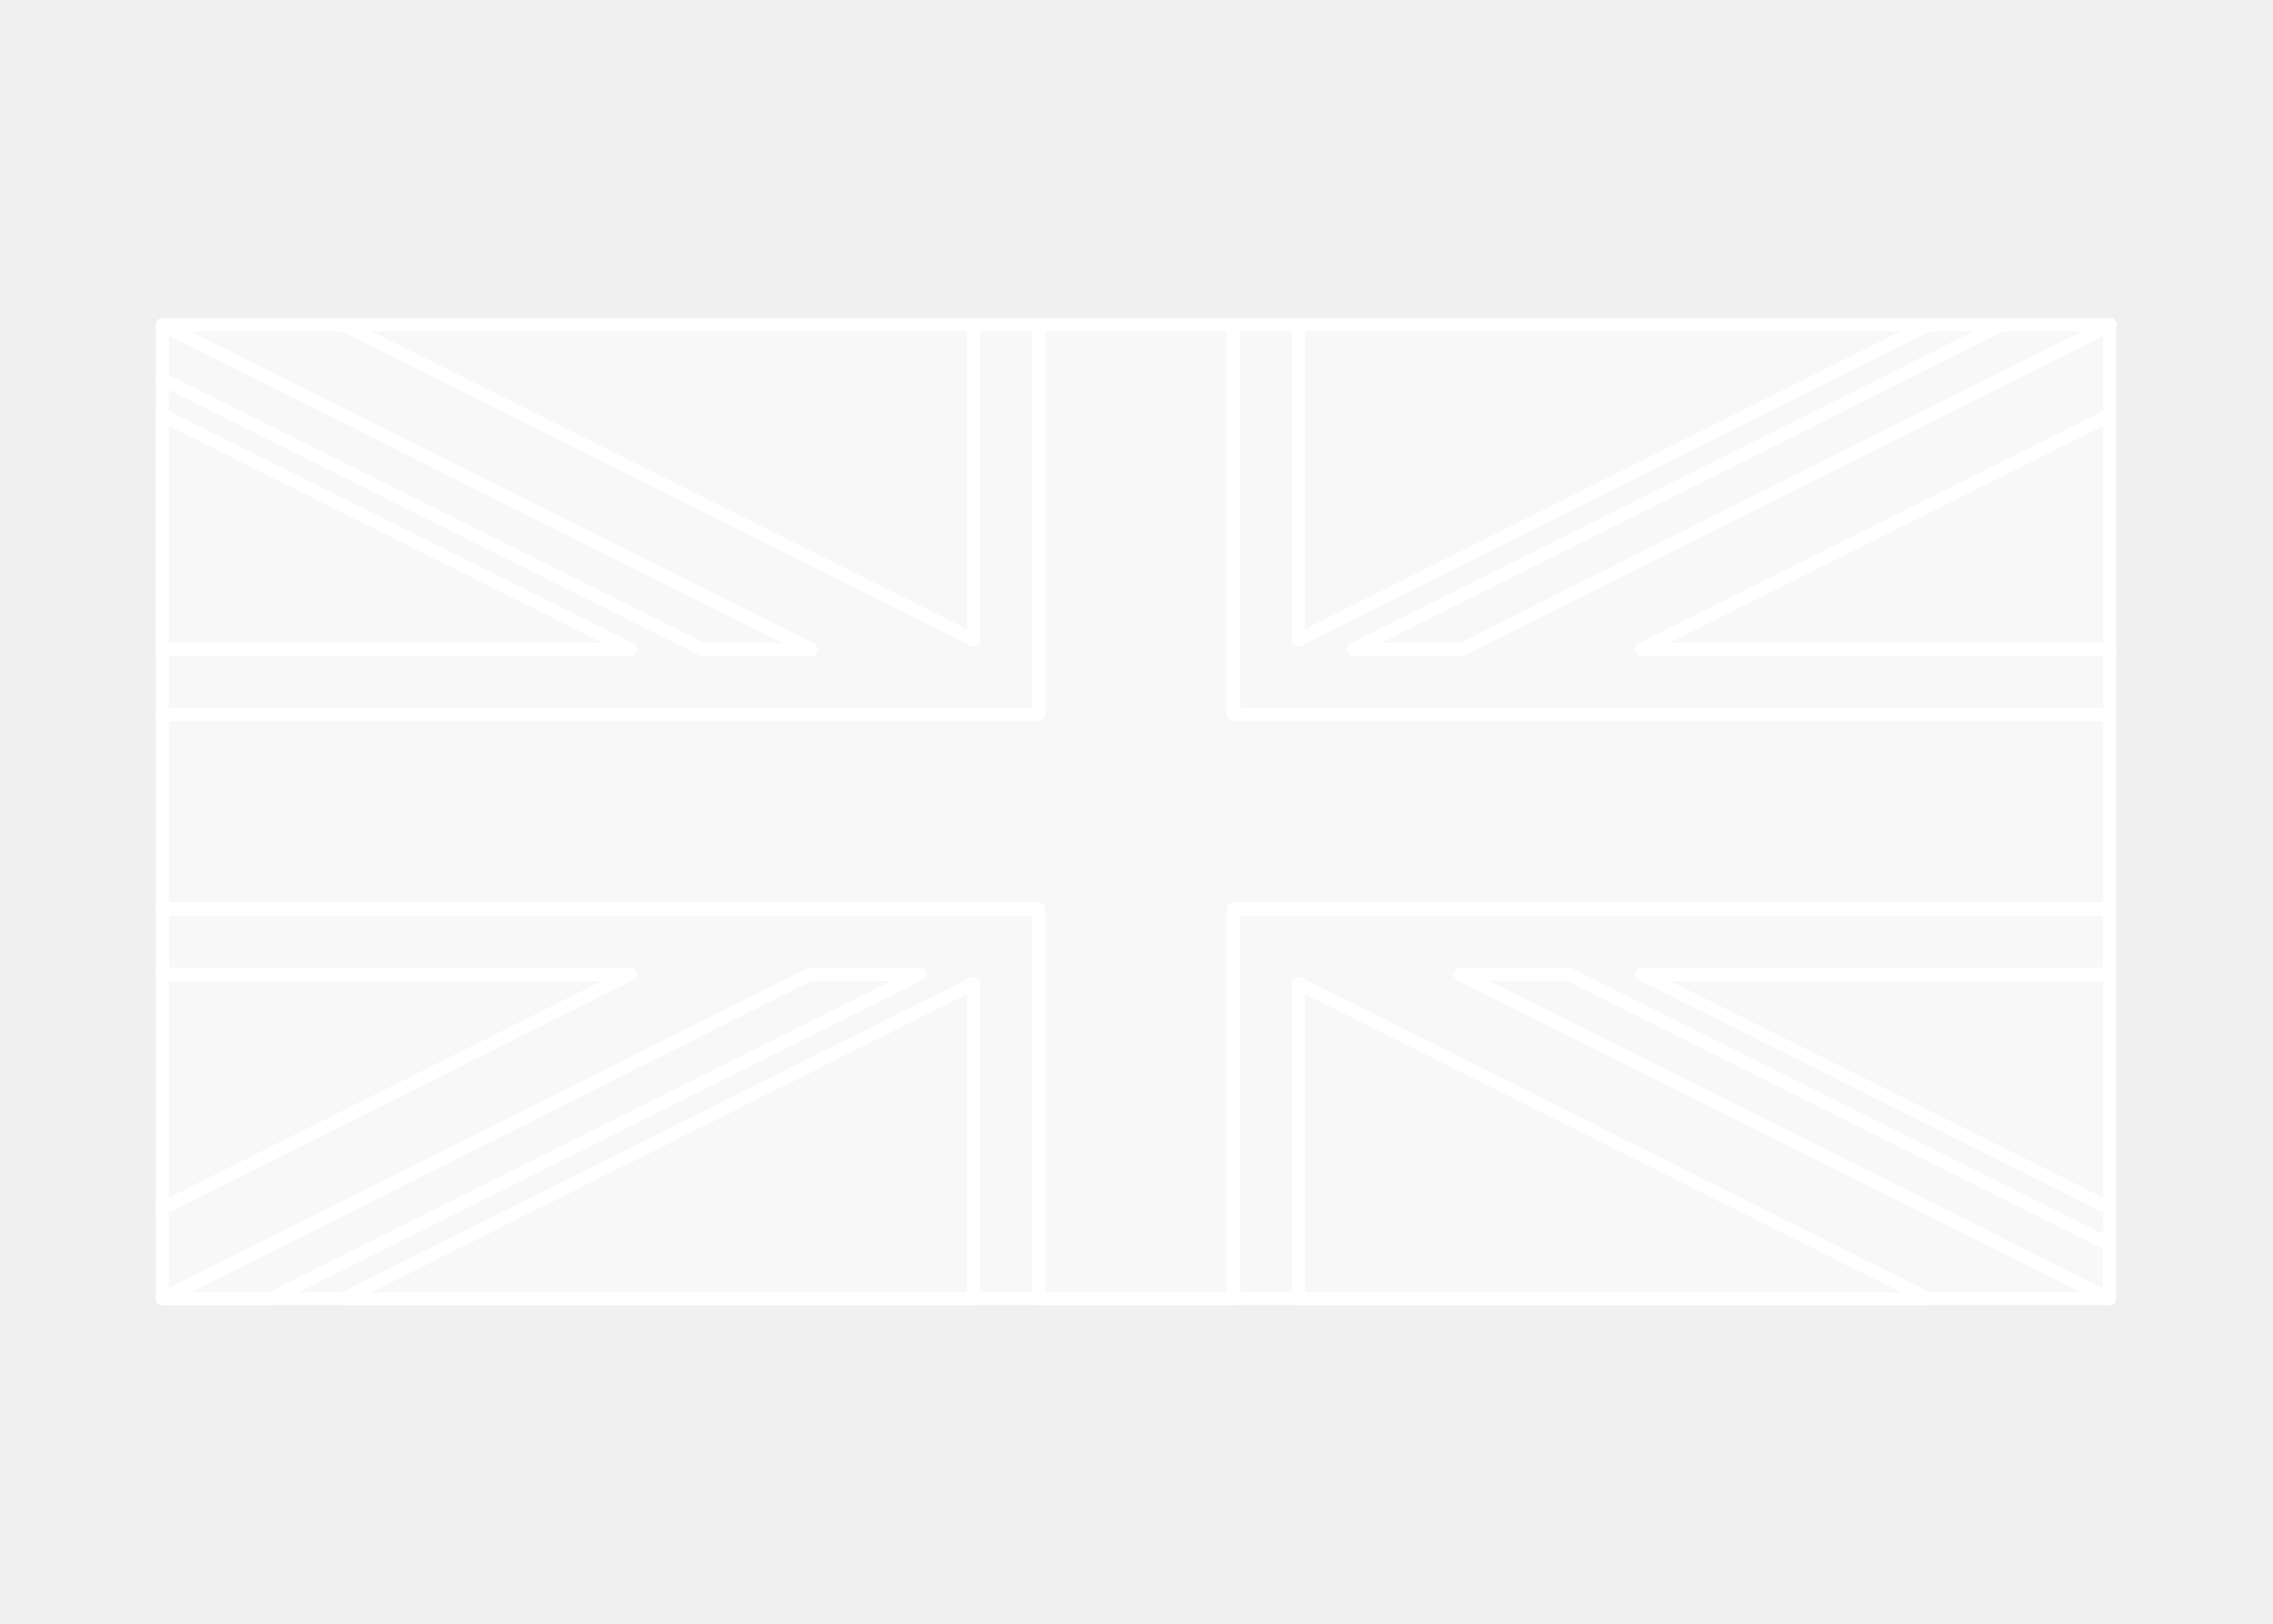
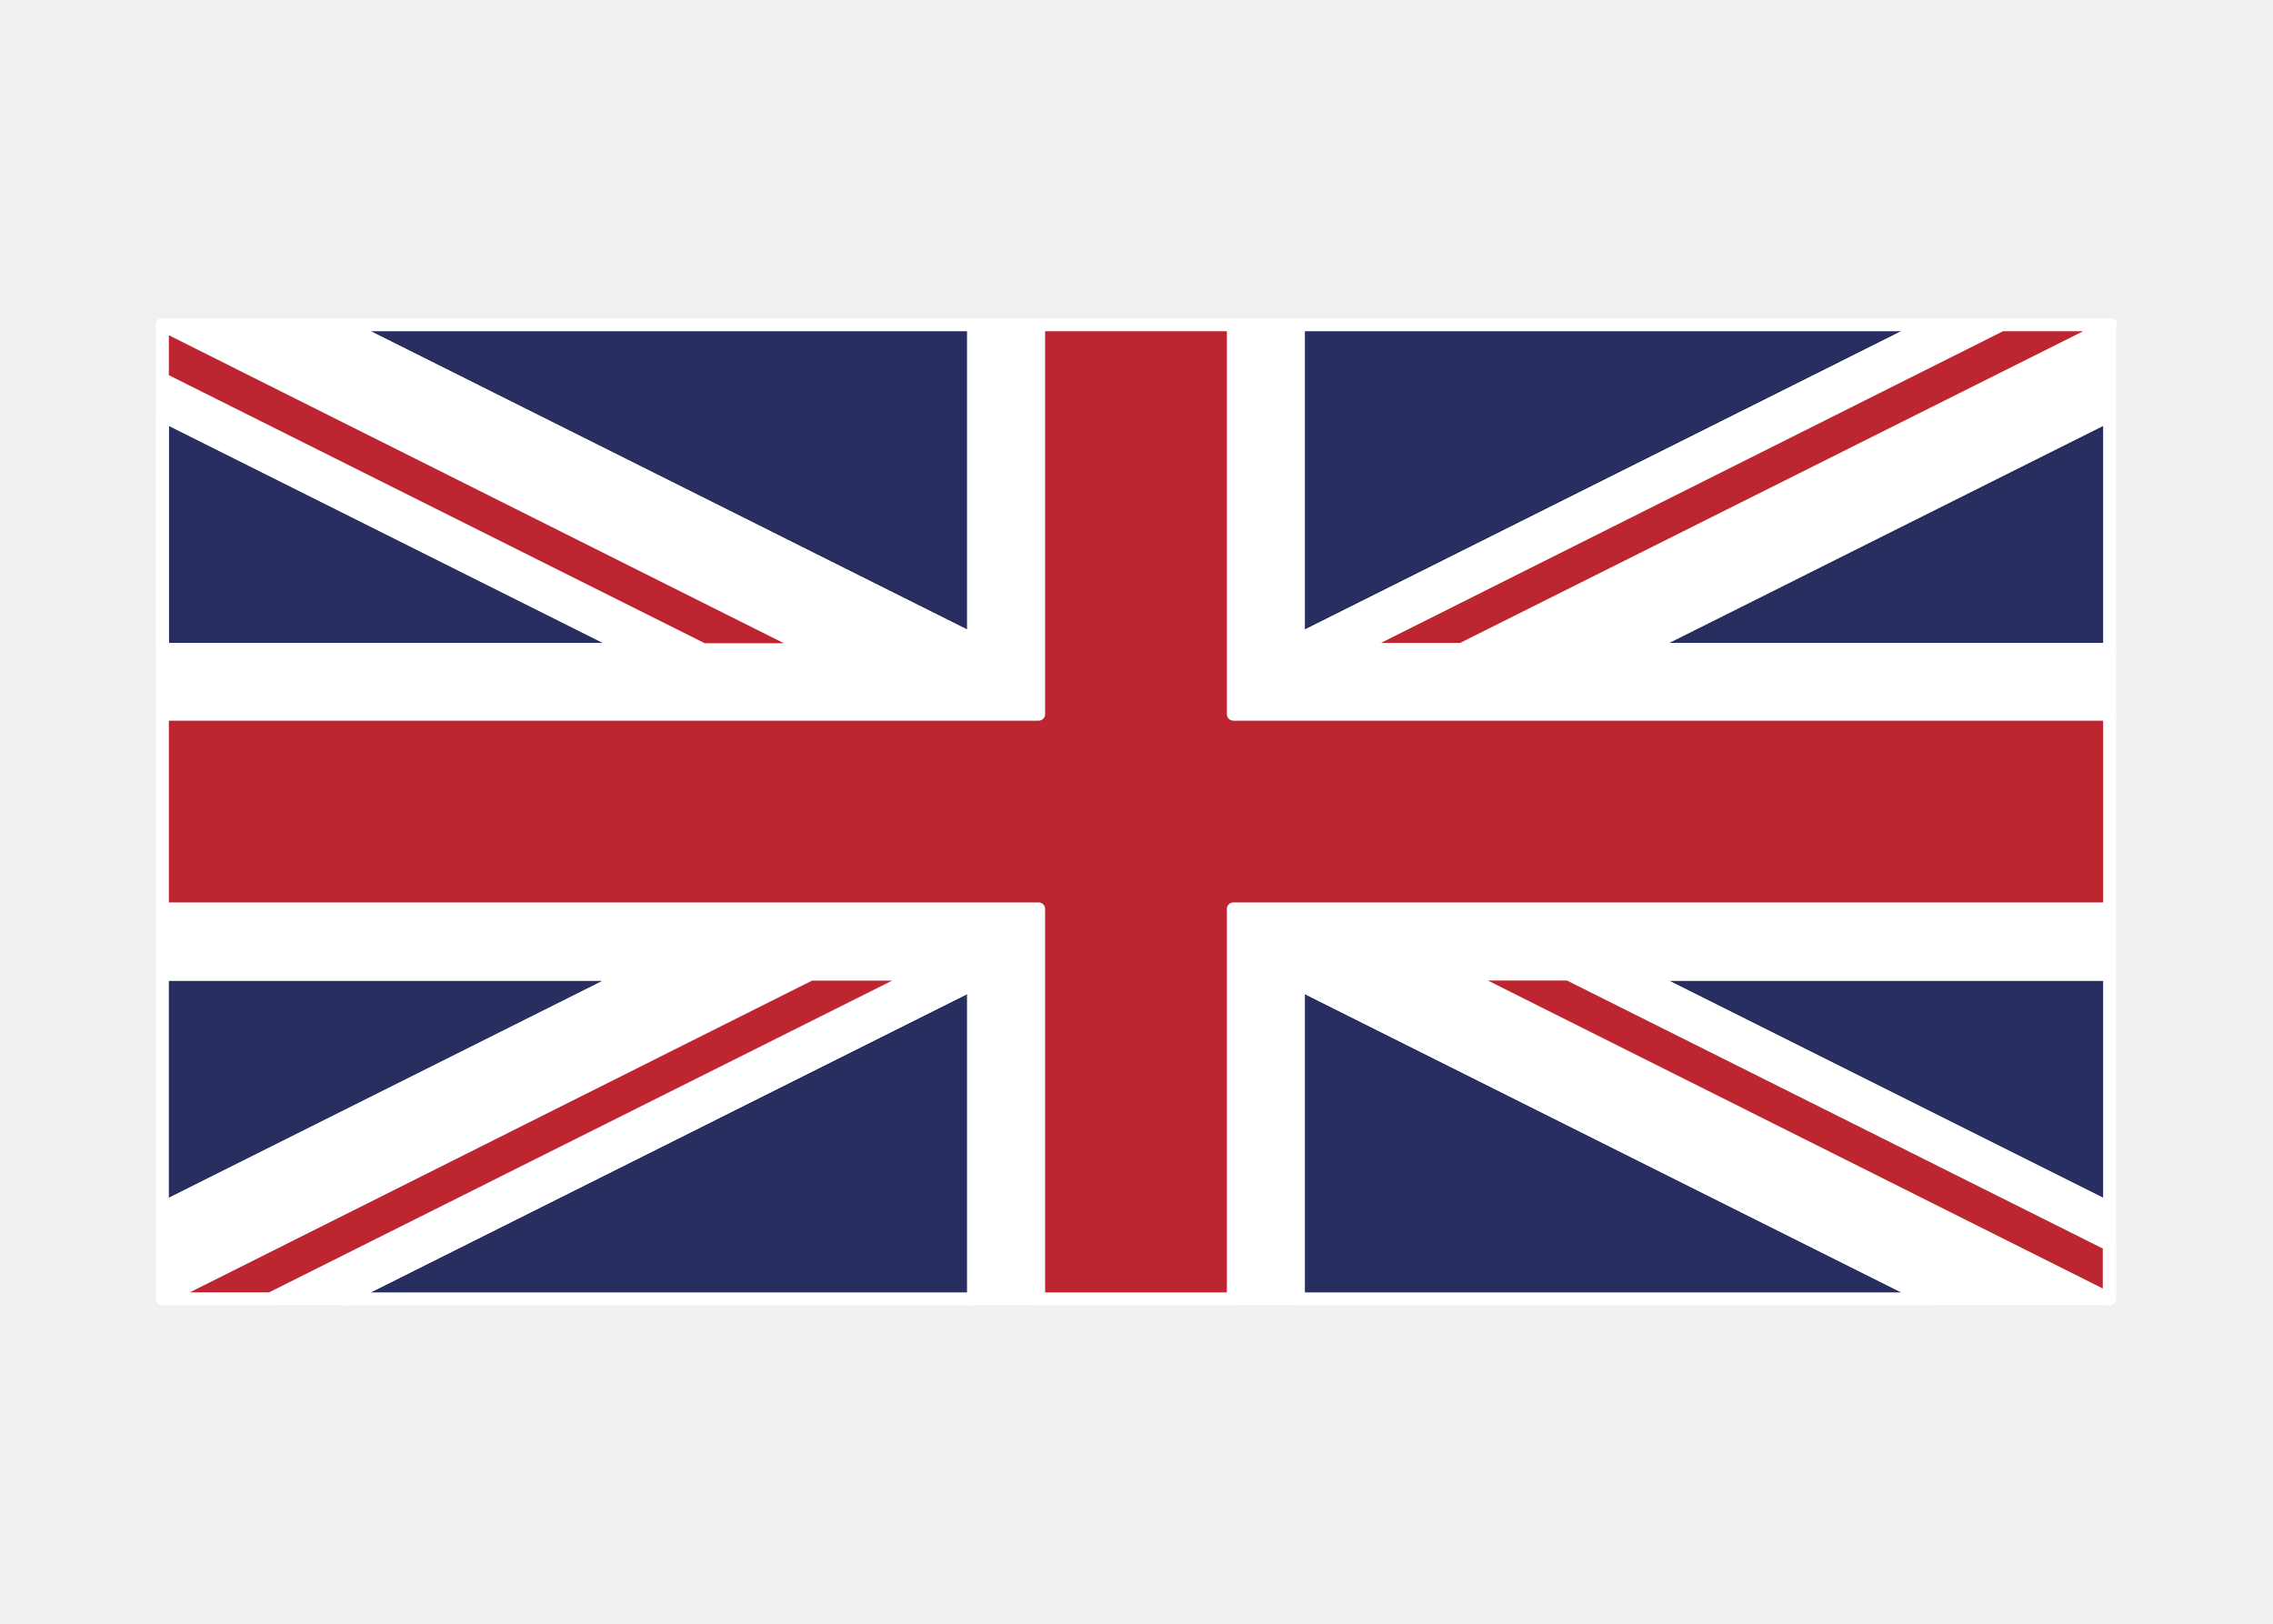
<svg xmlns="http://www.w3.org/2000/svg" width="350" height="250" viewBox="0 0 350 250" fill="none">
  <g id="flag / europe / united kingdom / b">
    <g id="united kingdom b">
      <g id="navy">
-         <path fill-rule="evenodd" clip-rule="evenodd" d="M199.915 50V98.55L296.995 50H199.915ZM199.915 199.983V151.433L296.995 199.983H199.915ZM149.928 151.433V199.983H52.848L149.928 151.433ZM149.928 50V98.55L52.848 50H149.928ZM25.001 63.942V99.993H97.088L25.001 63.942ZM324.843 99.993V63.942L252.756 99.993H324.843ZM324.843 186.041V149.99H252.756L324.843 186.041ZM25 149.99V186.041L97.088 149.99H25Z" fill="white" fill-opacity="0.5" />
+         <path fill-rule="evenodd" clip-rule="evenodd" d="M199.915 50V98.55L296.995 50H199.915ZM199.915 199.983V151.433L296.995 199.983H199.915ZM149.928 151.433V199.983H52.848L149.928 151.433ZM149.928 50V98.55L52.848 50H149.928ZM25.001 63.942V99.993H97.088L25.001 63.942ZM324.843 99.993V63.942L252.756 99.993H324.843ZM324.843 186.041V149.99H252.756L324.843 186.041ZM25 149.99V186.041L97.088 149.99H25Z" fill="#282E60" fill-opacity="1" />
        <path d="M199.915 98.55H198.915C198.915 98.897 199.094 99.219 199.389 99.401C199.684 99.583 200.052 99.599 200.362 99.444L199.915 98.55ZM199.915 50V49C199.363 49 198.915 49.448 198.915 50H199.915ZM296.995 50L297.442 50.894C297.857 50.687 298.075 50.222 297.968 49.77C297.862 49.319 297.459 49 296.995 49V50ZM199.915 151.433L200.362 150.539C200.052 150.384 199.684 150.4 199.389 150.582C199.094 150.765 198.915 151.086 198.915 151.433H199.915ZM199.915 199.983H198.915C198.915 200.535 199.363 200.983 199.915 200.983V199.983ZM296.995 199.983V200.983C297.459 200.983 297.862 200.664 297.968 200.213C298.075 199.761 297.857 199.296 297.442 199.089L296.995 199.983ZM149.928 199.983V200.983C150.48 200.983 150.928 200.535 150.928 199.983H149.928ZM149.928 151.433H150.928C150.928 151.086 150.749 150.765 150.454 150.582C150.159 150.4 149.791 150.384 149.481 150.539L149.928 151.433ZM52.848 199.983L52.401 199.089C51.986 199.296 51.768 199.761 51.875 200.213C51.981 200.664 52.384 200.983 52.848 200.983V199.983ZM149.928 98.55L149.481 99.444C149.791 99.599 150.159 99.583 150.454 99.401C150.749 99.219 150.928 98.897 150.928 98.55H149.928ZM149.928 50H150.928C150.928 49.448 150.48 49 149.928 49V50ZM52.848 50V49C52.384 49 51.981 49.319 51.875 49.77C51.768 50.222 51.986 50.687 52.401 50.894L52.848 50ZM25.001 99.993H24.001C24.001 100.545 24.449 100.993 25.001 100.993V99.993ZM25.001 63.942L25.448 63.048C25.138 62.893 24.77 62.909 24.475 63.091C24.18 63.273 24.001 63.595 24.001 63.942H25.001ZM97.088 99.993V100.993C97.552 100.993 97.955 100.674 98.061 100.223C98.168 99.771 97.95 99.306 97.535 99.099L97.088 99.993ZM324.843 63.942H325.843C325.843 63.595 325.664 63.273 325.369 63.091C325.074 62.909 324.706 62.893 324.396 63.048L324.843 63.942ZM324.843 99.993V100.993C325.395 100.993 325.843 100.545 325.843 99.993H324.843ZM252.756 99.993L252.309 99.099C251.894 99.306 251.676 99.771 251.783 100.223C251.889 100.674 252.292 100.993 252.756 100.993V99.993ZM324.843 149.99H325.843C325.843 149.438 325.395 148.99 324.843 148.99V149.99ZM324.843 186.041L324.396 186.935C324.706 187.09 325.074 187.074 325.369 186.892C325.664 186.709 325.843 186.388 325.843 186.041H324.843ZM252.756 149.99V148.99C252.292 148.99 251.889 149.309 251.783 149.76C251.676 150.212 251.894 150.677 252.309 150.884L252.756 149.99ZM25 186.041H24C24 186.388 24.18 186.709 24.474 186.892C24.769 187.074 25.137 187.09 25.447 186.935L25 186.041ZM25 149.99V148.99C24.448 148.99 24 149.438 24 149.99H25ZM97.088 149.99L97.535 150.884C97.95 150.677 98.168 150.212 98.061 149.76C97.955 149.309 97.552 148.99 97.088 148.99V149.99ZM200.915 98.55V50H198.915V98.55H200.915ZM296.548 49.106L199.468 97.656L200.362 99.444L297.442 50.894L296.548 49.106ZM199.915 51H296.995V49H199.915V51ZM198.915 151.433V199.983H200.915V151.433H198.915ZM297.442 199.089L200.362 150.539L199.468 152.327L296.548 200.877L297.442 199.089ZM199.915 200.983H296.995V198.983H199.915V200.983ZM150.928 199.983V151.433H148.928V199.983H150.928ZM52.848 200.983H149.928V198.983H52.848V200.983ZM149.481 150.539L52.401 199.089L53.295 200.877L150.375 152.327L149.481 150.539ZM150.928 98.55V50H148.928V98.55H150.928ZM52.401 50.894L149.481 99.444L150.375 97.656L53.295 49.106L52.401 50.894ZM149.928 49H52.848V51H149.928V49ZM26.001 99.993V63.942H24.001V99.993H26.001ZM97.088 98.993H25.001V100.993H97.088V98.993ZM24.554 64.836L96.641 100.887L97.535 99.099L25.448 63.048L24.554 64.836ZM323.843 63.942V99.993H325.843V63.942H323.843ZM253.203 100.887L325.29 64.836L324.396 63.048L252.309 99.099L253.203 100.887ZM324.843 98.993H252.756V100.993H324.843V98.993ZM323.843 149.99V186.041H325.843V149.99H323.843ZM252.756 150.99H324.843V148.99H252.756V150.99ZM325.29 185.147L253.203 149.096L252.309 150.884L324.396 186.935L325.29 185.147ZM26 186.041V149.99H24V186.041H26ZM96.641 149.096L24.553 185.147L25.447 186.935L97.535 150.884L96.641 149.096ZM25 150.99H97.088V148.99H25V150.99Z" fill="white" />
      </g>
      <g id="white">
-         <path fill-rule="evenodd" clip-rule="evenodd" d="M324.67 199.94H296.909L199.915 151.433V199.94H189.915V139.945H324.843V149.99H252.756L324.843 186.041V199.94H324.79V191.615L241.523 149.968H224.869L324.67 199.94ZM324.843 109.96H189.915V50H199.915V98.55L296.995 50H308.189L208.4 99.993H225.054L324.843 50.078V63.942L252.756 99.993H324.843V109.96ZM159.928 50H149.928V98.55L52.848 50H25L124.921 100.032H108.267L25 58.385V109.96H159.928V50ZM25 139.945V149.99H97.088L25 186.041V199.94H25.082L124.789 149.987H141.443H141.6L41.736 199.94H52.934L149.928 151.433V199.94H159.928V139.945H25ZM25.001 99.993V63.942L97.088 99.993H25.001Z" fill="white" fill-opacity="0.5" />
+         <path fill-rule="evenodd" clip-rule="evenodd" d="M324.67 199.94H296.909L199.915 151.433V199.94H189.915V139.945H324.843V149.99H252.756L324.843 186.041V199.94H324.79V191.615L241.523 149.968H224.869L324.67 199.94ZM324.843 109.96H189.915V50H199.915V98.55L296.995 50H308.189L208.4 99.993H225.054L324.843 50.078V63.942L252.756 99.993H324.843V109.96ZM159.928 50H149.928V98.55L52.848 50H25L124.921 100.032H108.267L25 58.385V109.96H159.928V50ZM25 139.945V149.99H97.088L25 186.041V199.94H25.082L124.789 149.987H141.443H141.6L41.736 199.94H52.934L149.928 151.433V199.94H159.928V139.945H25ZM25.001 99.993V63.942L97.088 99.993H25.001Z" fill="white" fill-opacity="1" />
        <path d="M296.909 199.94L296.462 200.834C296.601 200.904 296.754 200.94 296.909 200.94V199.94ZM324.67 199.94V200.94C325.134 200.94 325.537 200.621 325.643 200.17C325.75 199.719 325.533 199.253 325.118 199.046L324.67 199.94ZM199.915 151.433L200.362 150.539C200.052 150.384 199.684 150.4 199.389 150.582C199.094 150.765 198.915 151.086 198.915 151.433H199.915ZM199.915 199.94V200.94C200.467 200.94 200.915 200.492 200.915 199.94H199.915ZM189.915 199.94H188.915C188.915 200.492 189.363 200.94 189.915 200.94V199.94ZM189.915 139.945V138.945C189.363 138.945 188.915 139.393 188.915 139.945H189.915ZM324.843 139.945H325.843C325.843 139.393 325.395 138.945 324.843 138.945V139.945ZM324.843 149.99V150.99C325.395 150.99 325.843 150.542 325.843 149.99H324.843ZM252.756 149.99V148.99C252.292 148.99 251.889 149.309 251.783 149.76C251.676 150.212 251.894 150.677 252.309 150.884L252.756 149.99ZM324.843 186.041H325.843C325.843 185.662 325.629 185.316 325.29 185.147L324.843 186.041ZM324.843 199.94V200.94C325.395 200.94 325.843 200.492 325.843 199.94H324.843ZM324.79 199.94H323.79C323.79 200.492 324.238 200.94 324.79 200.94V199.94ZM324.79 191.615H325.79C325.79 191.236 325.576 190.89 325.237 190.721L324.79 191.615ZM241.523 149.968L241.97 149.074C241.831 149.004 241.678 148.968 241.523 148.968V149.968ZM224.869 149.968V148.968C224.405 148.968 224.002 149.287 223.896 149.738C223.789 150.189 224.007 150.655 224.421 150.862L224.869 149.968ZM189.915 109.96H188.915C188.915 110.512 189.363 110.96 189.915 110.96V109.96ZM324.843 109.96V110.96C325.395 110.96 325.843 110.512 325.843 109.96H324.843ZM189.915 50V49C189.363 49 188.915 49.448 188.915 50H189.915ZM199.915 50H200.915C200.915 49.448 200.467 49 199.915 49V50ZM199.915 98.55H198.915C198.915 98.897 199.094 99.219 199.389 99.401C199.684 99.583 200.052 99.599 200.362 99.444L199.915 98.55ZM296.995 50V49C296.84 49 296.687 49.036 296.548 49.106L296.995 50ZM308.189 50L308.637 50.894C309.051 50.686 309.269 50.221 309.162 49.77C309.055 49.319 308.653 49 308.189 49V50ZM208.4 99.993L207.952 99.099C207.538 99.307 207.32 99.772 207.427 100.223C207.534 100.674 207.936 100.993 208.4 100.993V99.993ZM225.054 99.993V100.993C225.209 100.993 225.362 100.957 225.501 100.887L225.054 99.993ZM324.843 50.078H325.843C325.843 49.732 325.664 49.41 325.369 49.228C325.074 49.046 324.706 49.029 324.396 49.184L324.843 50.078ZM324.843 63.942L325.29 64.836C325.629 64.667 325.843 64.321 325.843 63.942H324.843ZM252.756 99.993L252.309 99.099C251.894 99.306 251.676 99.771 251.783 100.223C251.889 100.674 252.292 100.993 252.756 100.993V99.993ZM324.843 99.993H325.843C325.843 99.441 325.395 98.993 324.843 98.993V99.993ZM149.928 50V49C149.376 49 148.928 49.448 148.928 50H149.928ZM159.928 50H160.928C160.928 49.448 160.48 49 159.928 49V50ZM149.928 98.55L149.481 99.444C149.791 99.599 150.159 99.583 150.454 99.401C150.749 99.219 150.928 98.897 150.928 98.55H149.928ZM52.848 50L53.295 49.106C53.156 49.036 53.003 49 52.848 49V50ZM25 50V49C24.536 49 24.134 49.319 24.027 49.77C23.92 50.221 24.138 50.687 24.552 50.894L25 50ZM124.921 100.032V101.032C125.385 101.032 125.788 100.713 125.894 100.262C126.001 99.811 125.783 99.345 125.369 99.138L124.921 100.032ZM108.267 100.032L107.82 100.926C107.959 100.996 108.112 101.032 108.267 101.032V100.032ZM25 58.385L25.447 57.491C25.137 57.336 24.769 57.352 24.474 57.534C24.18 57.717 24 58.038 24 58.385H25ZM25 109.96H24C24 110.512 24.448 110.96 25 110.96V109.96ZM159.928 109.96V110.96C160.48 110.96 160.928 110.512 160.928 109.96H159.928ZM25 149.99H24C24 150.542 24.448 150.99 25 150.99V149.99ZM25 139.945V138.945C24.448 138.945 24 139.393 24 139.945H25ZM97.088 149.99L97.535 150.884C97.95 150.677 98.168 150.212 98.061 149.76C97.955 149.309 97.552 148.99 97.088 148.99V149.99ZM25 186.041L24.553 185.147C24.214 185.316 24 185.662 24 186.041H25ZM25 199.94H24C24 200.492 24.448 200.94 25 200.94V199.94ZM25.082 199.94V200.94C25.237 200.94 25.391 200.904 25.53 200.834L25.082 199.94ZM124.789 149.987V148.987C124.633 148.987 124.48 149.023 124.341 149.093L124.789 149.987ZM141.6 149.987L142.047 150.881C142.462 150.674 142.68 150.208 142.573 149.757C142.467 149.306 142.064 148.987 141.6 148.987V149.987ZM41.736 199.94L41.289 199.046C40.874 199.253 40.656 199.719 40.763 200.17C40.869 200.621 41.272 200.94 41.736 200.94V199.94ZM52.934 199.94V200.94C53.089 200.94 53.242 200.904 53.381 200.834L52.934 199.94ZM149.928 151.433H150.928C150.928 151.086 150.749 150.765 150.454 150.582C150.159 150.4 149.791 150.384 149.481 150.539L149.928 151.433ZM149.928 199.94H148.928C148.928 200.492 149.376 200.94 149.928 200.94V199.94ZM159.928 199.94V200.94C160.48 200.94 160.928 200.492 160.928 199.94H159.928ZM159.928 139.945H160.928C160.928 139.393 160.48 138.945 159.928 138.945V139.945ZM25.001 63.942L25.448 63.048C25.138 62.893 24.77 62.909 24.475 63.091C24.18 63.273 24.001 63.595 24.001 63.942H25.001ZM25.001 99.993H24.001C24.001 100.545 24.449 100.993 25.001 100.993V99.993ZM97.088 99.993V100.993C97.552 100.993 97.955 100.674 98.061 100.223C98.168 99.771 97.95 99.306 97.535 99.099L97.088 99.993ZM296.909 200.94H324.67V198.94H296.909V200.94ZM199.468 152.327L296.462 200.834L297.356 199.046L200.362 150.539L199.468 152.327ZM200.915 199.94V151.433H198.915V199.94H200.915ZM189.915 200.94H199.915V198.94H189.915V200.94ZM188.915 139.945V199.94H190.915V139.945H188.915ZM324.843 138.945H189.915V140.945H324.843V138.945ZM325.843 149.99V139.945H323.843V149.99H325.843ZM252.756 150.99H324.843V148.99H252.756V150.99ZM325.29 185.147L253.203 149.096L252.309 150.884L324.396 186.935L325.29 185.147ZM325.843 199.94V186.041H323.843V199.94H325.843ZM324.79 200.94H324.843V198.94H324.79V200.94ZM325.79 199.94V191.615H323.79V199.94H325.79ZM325.237 190.721L241.97 149.074L241.076 150.862L324.343 192.509L325.237 190.721ZM241.523 148.968H224.869V150.968H241.523V148.968ZM224.421 150.862L324.222 200.834L325.118 199.046L225.317 149.074L224.421 150.862ZM189.915 110.96H324.843V108.96H189.915V110.96ZM188.915 50V109.96H190.915V50H188.915ZM199.915 49H189.915V51H199.915V49ZM200.915 98.55V50H198.915V98.55H200.915ZM296.548 49.106L199.468 97.656L200.362 99.444L297.442 50.894L296.548 49.106ZM308.189 49H296.995V51H308.189V49ZM208.848 100.887L308.637 50.894L307.741 49.106L207.952 99.099L208.848 100.887ZM225.054 98.993H208.4V100.993H225.054V98.993ZM324.396 49.184L224.607 99.099L225.501 100.887L325.29 50.973L324.396 49.184ZM325.843 63.942V50.078H323.843V63.942H325.843ZM253.203 100.887L325.29 64.836L324.396 63.048L252.309 99.099L253.203 100.887ZM324.843 98.993H252.756V100.993H324.843V98.993ZM325.843 109.96V99.993H323.843V109.96H325.843ZM149.928 51H159.928V49H149.928V51ZM150.928 98.55V50H148.928V98.55H150.928ZM52.401 50.894L149.481 99.444L150.375 97.656L53.295 49.106L52.401 50.894ZM25 51H52.848V49H25V51ZM125.369 99.138L25.448 49.106L24.552 50.894L124.473 100.926L125.369 99.138ZM108.267 101.032H124.921V99.032H108.267V101.032ZM24.553 59.279L107.82 100.926L108.714 99.138L25.447 57.491L24.553 59.279ZM26 109.96V58.385H24V109.96H26ZM159.928 108.96H25V110.96H159.928V108.96ZM158.928 50V109.96H160.928V50H158.928ZM26 149.99V139.945H24V149.99H26ZM97.088 148.99H25V150.99H97.088V148.99ZM25.447 186.935L97.535 150.884L96.641 149.096L24.553 185.147L25.447 186.935ZM26 199.94V186.041H24V199.94H26ZM25.082 198.94H25V200.94H25.082V198.94ZM124.341 149.093L24.634 199.046L25.53 200.834L125.237 150.881L124.341 149.093ZM141.443 148.987H124.789V150.987H141.443V148.987ZM141.6 148.987H141.443V150.987H141.6V148.987ZM42.183 200.834L142.047 150.881L141.153 149.093L41.289 199.046L42.183 200.834ZM52.934 198.94H41.736V200.94H52.934V198.94ZM149.481 150.539L52.487 199.046L53.381 200.834L150.375 152.327L149.481 150.539ZM150.928 199.94V151.433H148.928V199.94H150.928ZM159.928 198.94H149.928V200.94H159.928V198.94ZM158.928 139.945V199.94H160.928V139.945H158.928ZM25 140.945H159.928V138.945H25V140.945ZM24.001 63.942V99.993H26.001V63.942H24.001ZM97.535 99.099L25.448 63.048L24.554 64.836L96.641 100.887L97.535 99.099ZM25.001 100.993H97.088V98.993H25.001V100.993Z" fill="white" />
      </g>
      <g id="red">
-         <path fill-rule="evenodd" clip-rule="evenodd" d="M159.928 139.945V199.983H189.915V139.945H324.843V109.96H189.915V50H159.928V109.96H25V139.945H159.928ZM324.843 50H308.189L208.4 99.993H225.054L325 50H324.843ZM124.789 149.987H141.443H141.6L41.654 199.981H25L124.789 149.987ZM108.267 100.032H124.921L25 50V58.385L108.267 100.032ZM224.869 149.968H241.523L324.79 191.615V200L224.869 149.968Z" fill="white" fill-opacity="0.5" />
+         <path fill-rule="evenodd" clip-rule="evenodd" d="M159.928 139.945V199.983H189.915V139.945H324.843V109.96H189.915V50H159.928V109.96H25V139.945H159.928ZM324.843 50H308.189L208.4 99.993H225.054L325 50H324.843ZM124.789 149.987H141.443H141.6L41.654 199.981H25L124.789 149.987ZM108.267 100.032H124.921L25 50V58.385L108.267 100.032ZM224.869 149.968H241.523L324.79 191.615V200L224.869 149.968Z" fill="#BD2530" fill-opacity="1" />
        <path d="M159.928 199.983H158.928C158.928 200.535 159.376 200.983 159.928 200.983V199.983ZM159.928 139.945H160.928C160.928 139.393 160.48 138.945 159.928 138.945V139.945ZM189.915 199.983V200.983C190.467 200.983 190.915 200.535 190.915 199.983H189.915ZM189.915 139.945V138.945C189.363 138.945 188.915 139.393 188.915 139.945H189.915ZM324.843 139.945V140.945C325.395 140.945 325.843 140.497 325.843 139.945H324.843ZM324.843 109.96H325.843C325.843 109.408 325.395 108.96 324.843 108.96V109.96ZM189.915 109.96H188.915C188.915 110.512 189.363 110.96 189.915 110.96V109.96ZM189.915 50H190.915C190.915 49.448 190.467 49 189.915 49V50ZM159.928 50V49C159.376 49 158.928 49.448 158.928 50H159.928ZM159.928 109.96V110.96C160.48 110.96 160.928 110.512 160.928 109.96H159.928ZM25 109.96V108.96C24.448 108.96 24 109.408 24 109.96H25ZM25 139.945H24C24 140.497 24.448 140.945 25 140.945V139.945ZM308.189 50V49C308.033 49 307.88 49.036 307.741 49.106L308.189 50ZM208.4 99.993L207.952 99.099C207.538 99.307 207.32 99.772 207.427 100.223C207.534 100.674 207.936 100.993 208.4 100.993V99.993ZM225.054 99.993V100.993C225.209 100.993 225.362 100.957 225.501 100.887L225.054 99.993ZM325 50L325.447 50.894C325.862 50.687 326.08 50.221 325.973 49.77C325.867 49.319 325.464 49 325 49V50ZM124.789 149.987V148.987C124.633 148.987 124.48 149.023 124.341 149.093L124.789 149.987ZM141.6 149.987L142.047 150.881C142.462 150.674 142.68 150.208 142.573 149.757C142.467 149.306 142.064 148.987 141.6 148.987V149.987ZM41.654 199.981V200.981C41.809 200.981 41.962 200.945 42.101 200.875L41.654 199.981ZM25 199.981L24.552 199.087C24.138 199.295 23.92 199.76 24.027 200.211C24.134 200.662 24.536 200.981 25 200.981V199.981ZM124.921 100.032V101.032C125.385 101.032 125.788 100.713 125.894 100.262C126.001 99.811 125.783 99.345 125.369 99.138L124.921 100.032ZM108.267 100.032L107.82 100.926C107.959 100.996 108.112 101.032 108.267 101.032V100.032ZM25 50L25.448 49.106C25.138 48.951 24.77 48.967 24.474 49.149C24.18 49.331 24 49.653 24 50H25ZM25 58.385H24C24 58.764 24.214 59.11 24.553 59.279L25 58.385ZM241.523 149.968L241.97 149.074C241.831 149.004 241.678 148.968 241.523 148.968V149.968ZM224.869 149.968V148.968C224.405 148.968 224.002 149.287 223.896 149.738C223.789 150.189 224.007 150.655 224.421 150.862L224.869 149.968ZM324.79 191.615H325.79C325.79 191.236 325.576 190.89 325.237 190.721L324.79 191.615ZM324.79 200L324.342 200.894C324.652 201.049 325.021 201.033 325.315 200.851C325.61 200.669 325.79 200.347 325.79 200H324.79ZM160.928 199.983V139.945H158.928V199.983H160.928ZM189.915 198.983H159.928V200.983H189.915V198.983ZM188.915 139.945V199.983H190.915V139.945H188.915ZM324.843 138.945H189.915V140.945H324.843V138.945ZM323.843 109.96V139.945H325.843V109.96H323.843ZM189.915 110.96H324.843V108.96H189.915V110.96ZM188.915 50V109.96H190.915V50H188.915ZM159.928 51H189.915V49H159.928V51ZM160.928 109.96V50H158.928V109.96H160.928ZM25 110.96H159.928V108.96H25V110.96ZM26 139.945V109.96H24V139.945H26ZM159.928 138.945H25V140.945H159.928V138.945ZM308.189 51H324.843V49H308.189V51ZM208.848 100.887L308.637 50.894L307.741 49.106L207.952 99.099L208.848 100.887ZM225.054 98.993H208.4V100.993H225.054V98.993ZM324.553 49.106L224.607 99.099L225.501 100.887L325.447 50.894L324.553 49.106ZM324.843 51H325V49H324.843V51ZM141.443 148.987H124.789V150.987H141.443V148.987ZM141.6 148.987H141.443V150.987H141.6V148.987ZM42.101 200.875L142.047 150.881L141.153 149.093L41.207 199.087L42.101 200.875ZM25 200.981H41.654V198.981H25V200.981ZM124.341 149.093L24.552 199.087L25.448 200.875L125.237 150.881L124.341 149.093ZM124.921 99.032H108.267V101.032H124.921V99.032ZM24.552 50.894L124.473 100.926L125.369 99.138L25.448 49.106L24.552 50.894ZM26 58.385V50H24V58.385H26ZM108.714 99.138L25.447 57.491L24.553 59.279L107.82 100.926L108.714 99.138ZM241.523 148.968H224.869V150.968H241.523V148.968ZM325.237 190.721L241.97 149.074L241.076 150.862L324.343 192.509L325.237 190.721ZM325.79 200V191.615H323.79V200H325.79ZM224.421 150.862L324.342 200.894L325.238 199.106L225.317 149.074L224.421 150.862Z" fill="white" />
      </g>
    </g>
  </g>
</svg>
